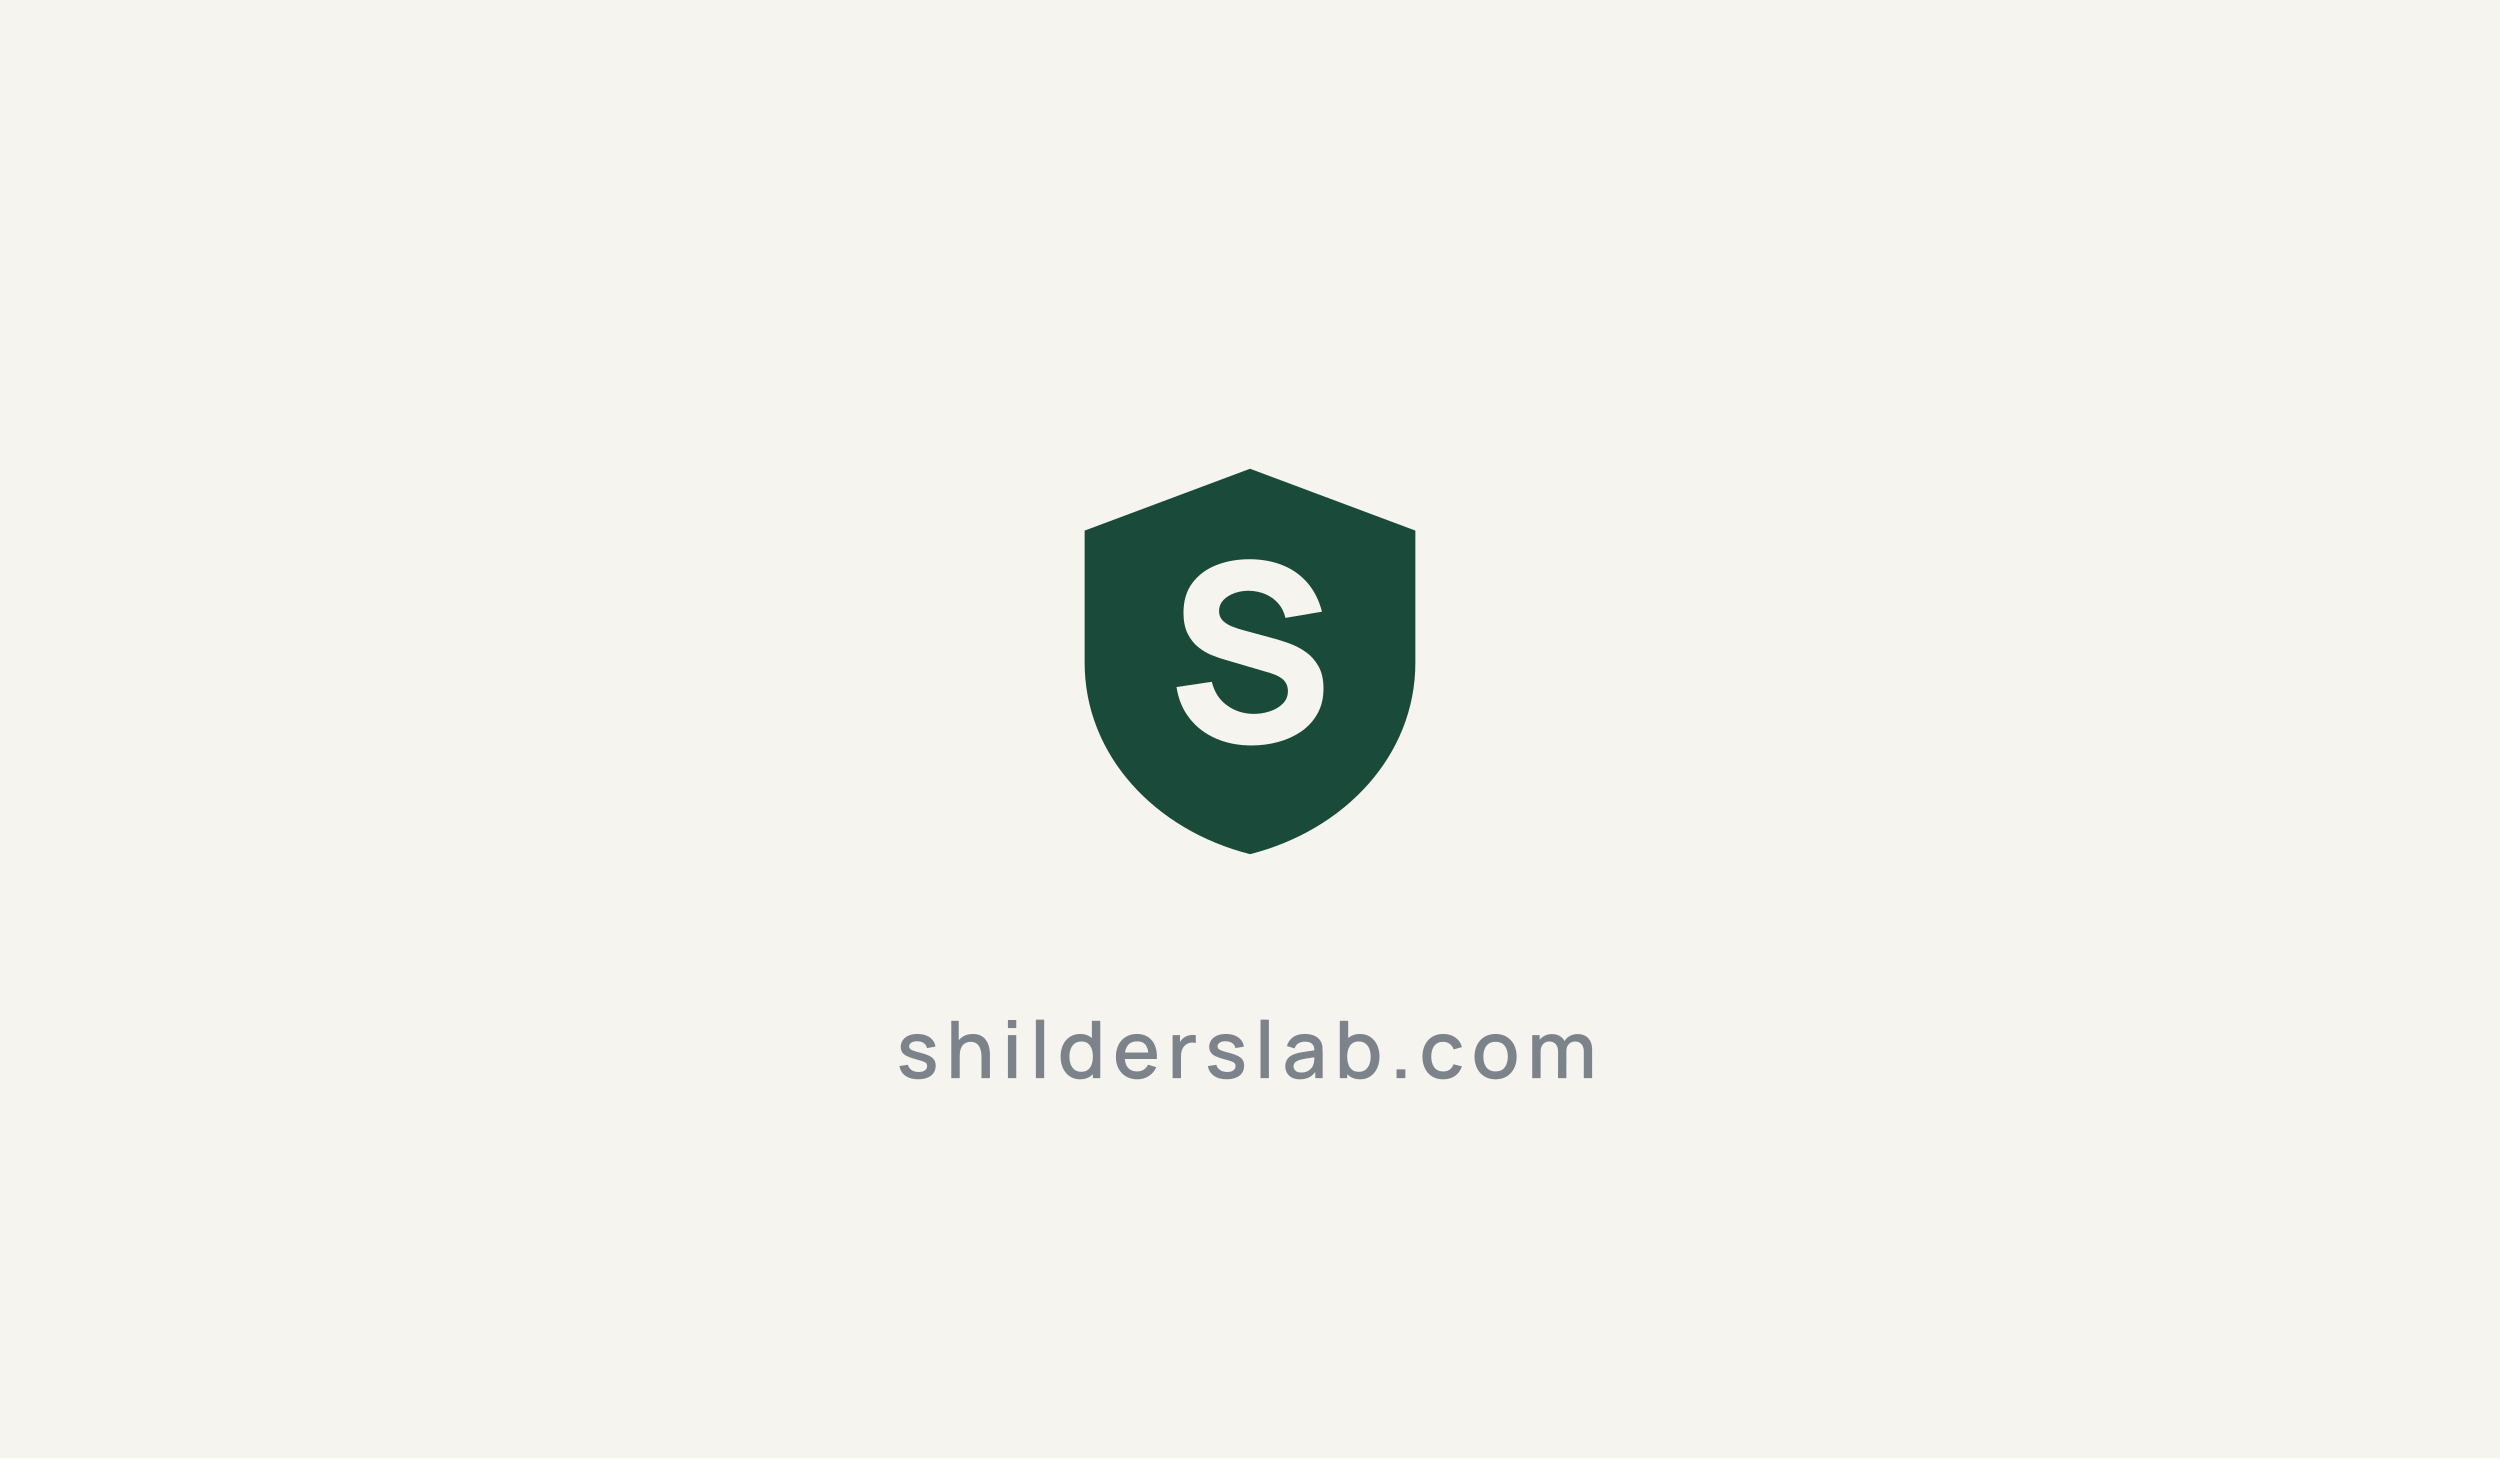
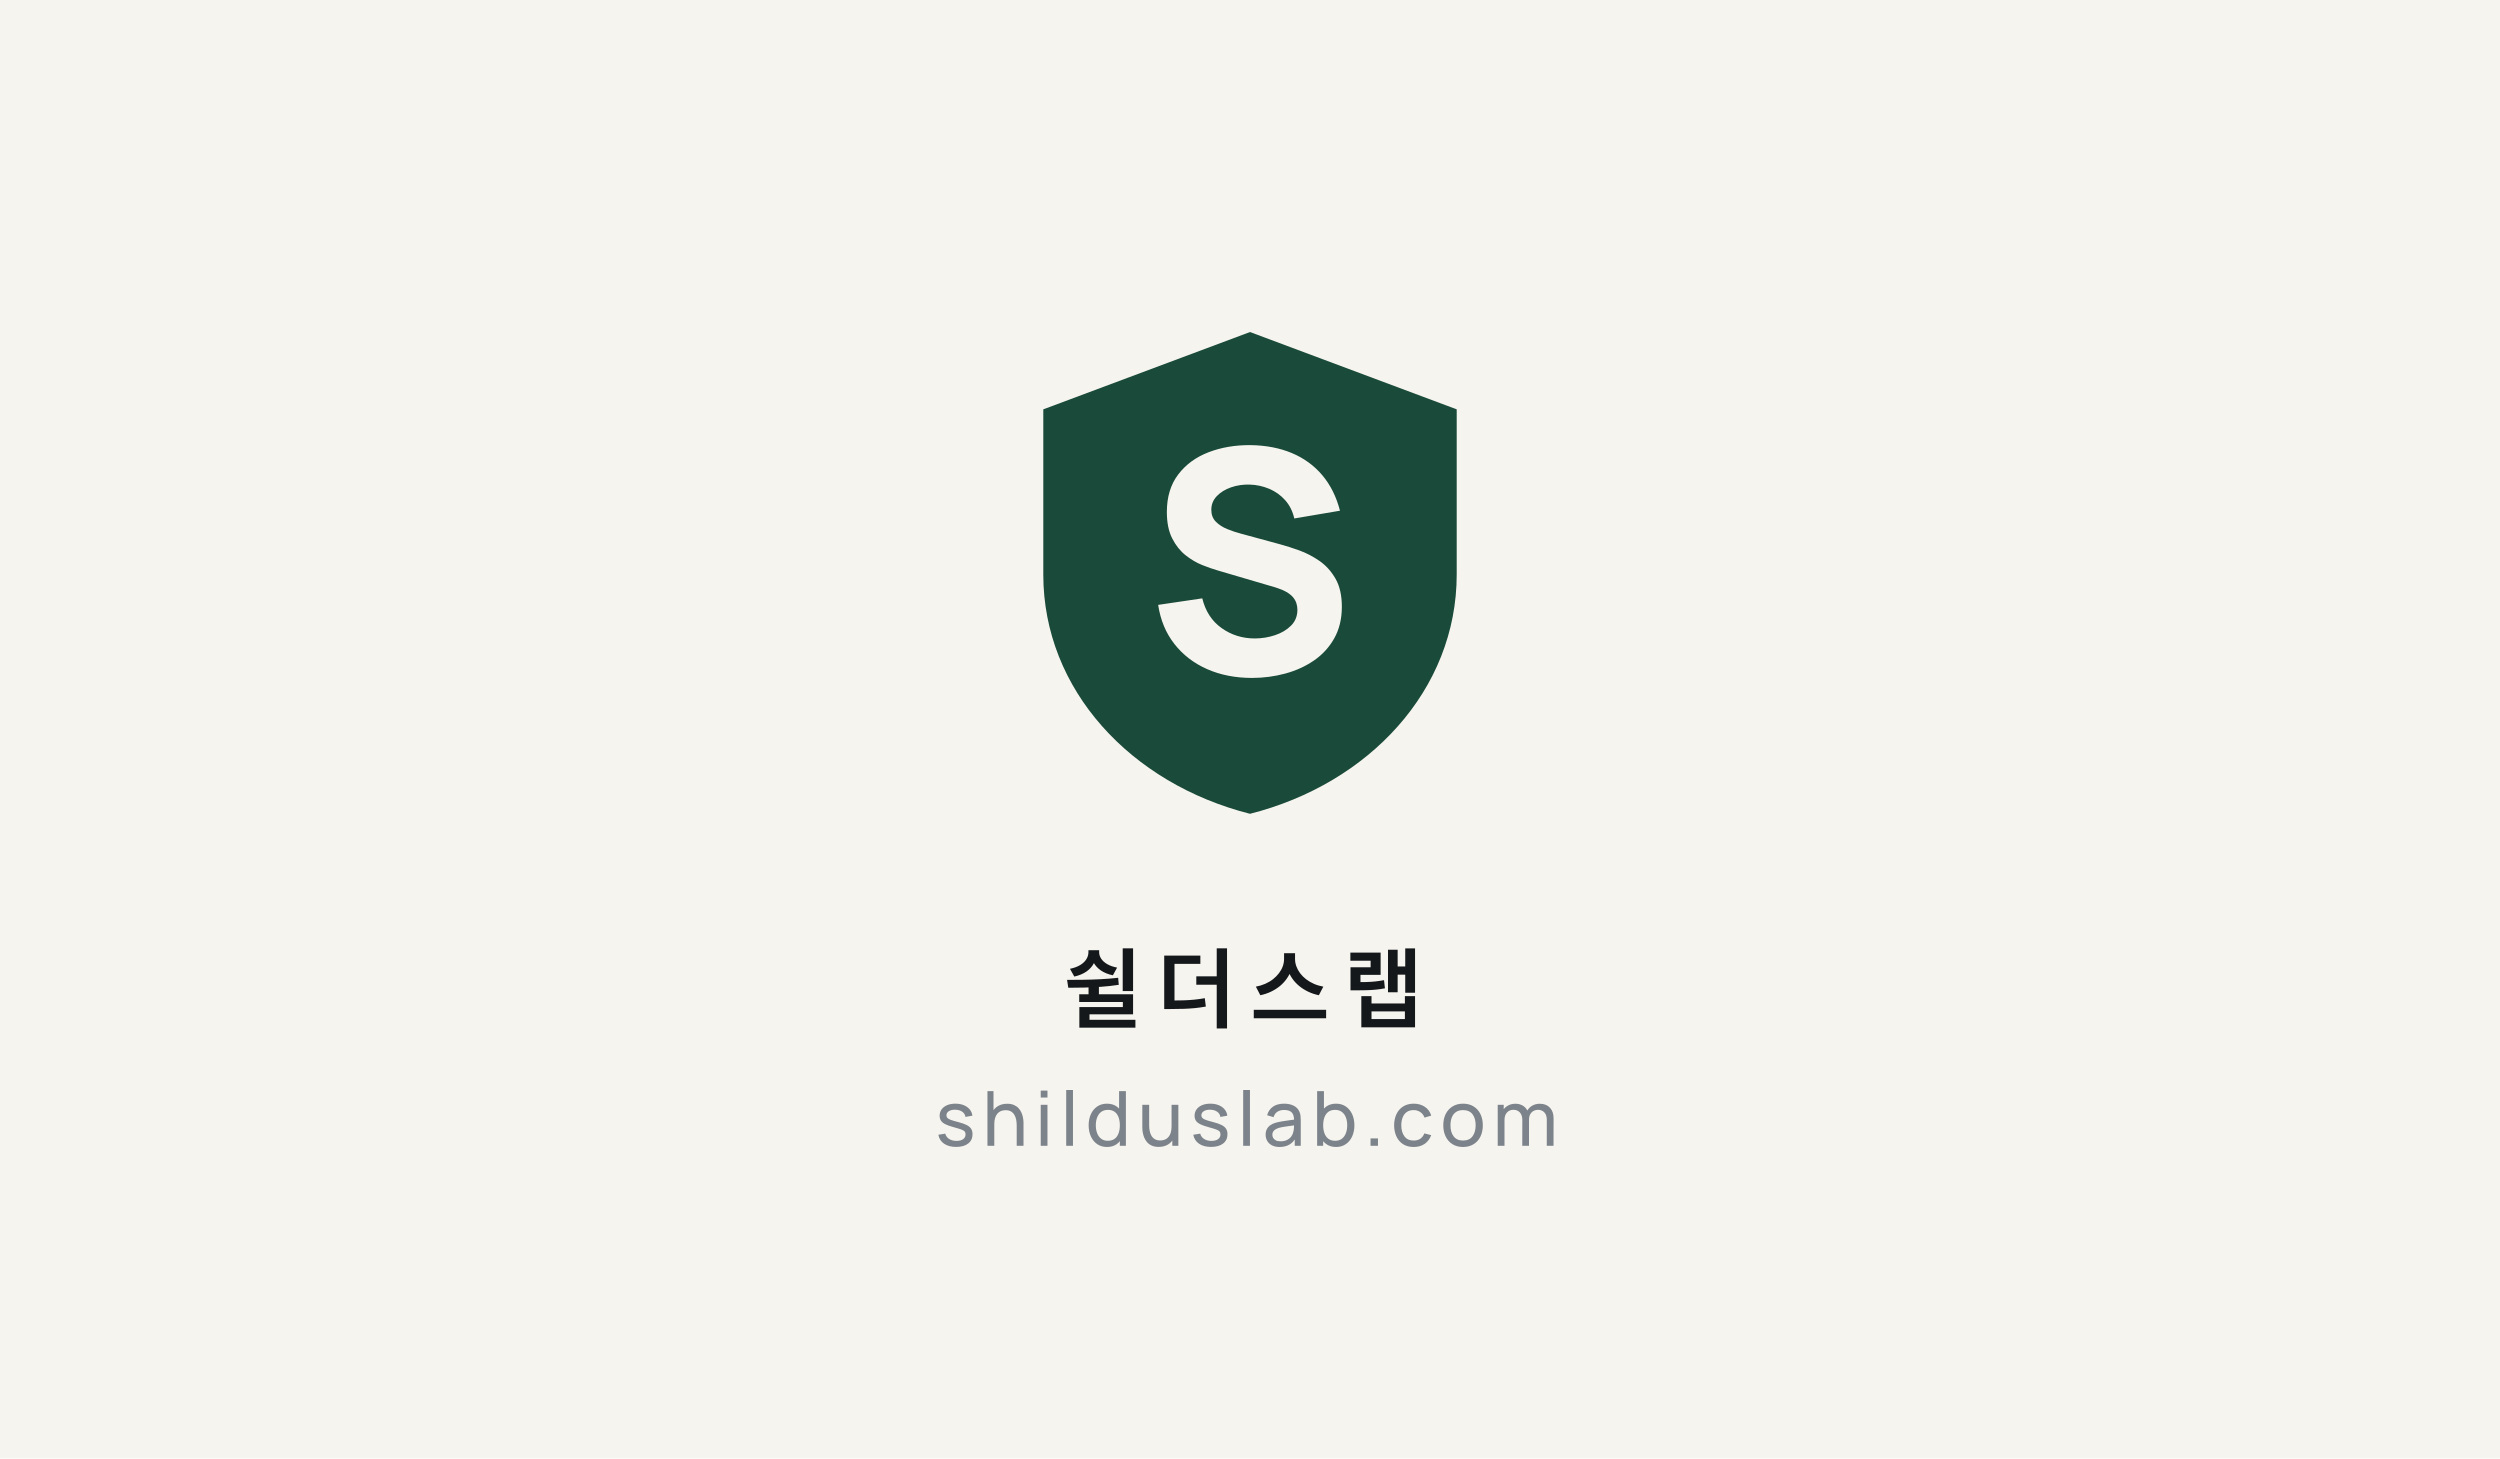
<svg xmlns="http://www.w3.org/2000/svg" width="96.0mm" height="56.0mm" viewBox="0 0 96.0 56.0">
  <rect width="96.0" height="56.0" fill="#F6F4EF" />
-   <g transform="translate(40.000 17.400) scale(0.25)">
+   <g transform="translate(38.000 12.000) scale(0.3125)">
    <path d="M32 2.4 L57.4 11.9 V32.2 C57.4 46.4 46.6 57.9 32 61.6 C17.4 57.9 6.6 46.4 6.6 32.2 V11.9 Z M32.248 44.904Q29.193 44.904 26.739 43.825Q24.285 42.746 22.709 40.731Q21.134 38.717 20.714 35.928L26.137 35.126Q26.710 37.494 28.505 38.774Q30.300 40.053 32.592 40.053Q33.872 40.053 35.075 39.652Q36.278 39.251 37.051 38.468Q37.825 37.685 37.825 36.539Q37.825 36.119 37.701 35.728Q37.576 35.336 37.290 34.993Q37.003 34.649 36.478 34.343Q35.953 34.038 35.151 33.789L28.009 31.689Q27.207 31.460 26.147 31.039Q25.087 30.619 24.094 29.836Q23.101 29.053 22.442 27.764Q21.783 26.475 21.783 24.508Q21.783 21.739 23.177 19.906Q24.571 18.072 26.901 17.175Q29.231 16.277 32.057 16.296Q34.903 16.335 37.137 17.270Q39.372 18.206 40.880 19.992Q42.389 21.777 43.057 24.355L37.443 25.310Q37.137 23.973 36.316 23.057Q35.495 22.140 34.359 21.663Q33.222 21.185 31.981 21.147Q30.759 21.109 29.680 21.481Q28.601 21.854 27.923 22.560Q27.245 23.267 27.245 24.241Q27.245 25.138 27.799 25.702Q28.352 26.265 29.193 26.609Q30.033 26.953 30.911 27.182L35.686 28.480Q36.755 28.767 38.054 29.235Q39.352 29.703 40.546 30.533Q41.740 31.364 42.513 32.720Q43.286 34.076 43.286 36.157Q43.286 38.373 42.360 40.025Q41.434 41.677 39.868 42.756Q38.302 43.835 36.326 44.369Q34.349 44.904 32.248 44.904Z" fill="#1A4B3A" fill-rule="evenodd" />
  </g>
-   <path d="M35.259 41.445Q34.958 41.445 34.769 41.312Q34.579 41.178 34.537 40.938L34.864 40.887Q34.895 41.015 35.005 41.089Q35.116 41.164 35.281 41.164Q35.431 41.164 35.516 41.103Q35.601 41.041 35.601 40.935Q35.601 40.872 35.571 40.833Q35.541 40.794 35.447 40.759Q35.352 40.724 35.157 40.672Q34.945 40.616 34.821 40.553Q34.697 40.490 34.643 40.405Q34.590 40.320 34.590 40.199Q34.590 40.049 34.670 39.938Q34.750 39.826 34.894 39.765Q35.038 39.704 35.232 39.704Q35.422 39.704 35.570 39.764Q35.719 39.824 35.810 39.933Q35.902 40.042 35.920 40.189L35.593 40.248Q35.577 40.129 35.482 40.060Q35.387 39.991 35.235 39.985Q35.090 39.979 35.000 40.034Q34.910 40.088 34.910 40.183Q34.910 40.237 34.945 40.275Q34.979 40.313 35.079 40.349Q35.178 40.385 35.371 40.433Q35.579 40.487 35.701 40.552Q35.823 40.616 35.876 40.705Q35.930 40.794 35.930 40.922Q35.930 41.166 35.751 41.306Q35.573 41.445 35.259 41.445Z M37.689 41.400V40.589Q37.689 40.493 37.673 40.391Q37.657 40.289 37.612 40.202Q37.567 40.115 37.485 40.061Q37.404 40.008 37.272 40.008Q37.186 40.008 37.110 40.036Q37.034 40.065 36.976 40.128Q36.919 40.191 36.886 40.292Q36.853 40.394 36.853 40.541L36.654 40.467Q36.654 40.242 36.738 40.071Q36.822 39.899 36.980 39.802Q37.137 39.705 37.360 39.705Q37.531 39.705 37.647 39.761Q37.764 39.816 37.836 39.906Q37.909 39.995 37.947 40.100Q37.985 40.205 37.999 40.306Q38.013 40.407 38.013 40.483V41.400ZM36.529 41.400V39.200H36.815V40.387H36.853V41.400Z M38.704 39.479V39.169H39.024V39.479ZM38.704 41.400V39.750H39.024V41.400Z M39.777 41.400V39.154H40.096V41.400Z M41.473 41.446Q41.243 41.446 41.076 41.331Q40.909 41.216 40.818 41.019Q40.727 40.821 40.727 40.574Q40.727 40.325 40.818 40.128Q40.910 39.932 41.079 39.818Q41.248 39.704 41.479 39.704Q41.713 39.704 41.873 39.818Q42.032 39.932 42.114 40.129Q42.196 40.325 42.196 40.574Q42.196 40.821 42.114 41.018Q42.032 41.216 41.871 41.331Q41.710 41.446 41.473 41.446ZM41.518 41.157Q41.675 41.157 41.774 41.082Q41.873 41.008 41.920 40.876Q41.966 40.745 41.966 40.574Q41.966 40.402 41.919 40.271Q41.873 40.140 41.776 40.067Q41.679 39.993 41.528 39.993Q41.370 39.993 41.267 40.071Q41.165 40.149 41.115 40.280Q41.066 40.412 41.066 40.574Q41.066 40.737 41.115 40.870Q41.165 41.002 41.265 41.079Q41.365 41.157 41.518 41.157ZM41.966 41.400V40.213H41.928V39.200H42.250V41.400Z M43.674 41.446Q43.427 41.446 43.242 41.338Q43.057 41.230 42.953 41.037Q42.850 40.844 42.850 40.589Q42.850 40.319 42.951 40.120Q43.053 39.922 43.235 39.813Q43.416 39.704 43.658 39.704Q43.910 39.704 44.087 39.821Q44.264 39.938 44.352 40.154Q44.440 40.369 44.422 40.665H44.103V40.549Q44.100 40.262 43.993 40.125Q43.887 39.987 43.670 39.987Q43.430 39.987 43.310 40.138Q43.189 40.289 43.189 40.575Q43.189 40.846 43.310 40.995Q43.430 41.144 43.658 41.144Q43.807 41.144 43.917 41.077Q44.026 41.009 44.087 40.882L44.400 40.981Q44.304 41.202 44.109 41.324Q43.913 41.446 43.674 41.446ZM43.085 40.665V40.416H44.263V40.665Z M45.028 41.400V39.750H45.312V40.150L45.273 40.098Q45.303 40.019 45.352 39.953Q45.400 39.886 45.465 39.844Q45.527 39.797 45.605 39.772Q45.683 39.747 45.764 39.742Q45.845 39.736 45.918 39.750V40.049Q45.838 40.028 45.740 40.037Q45.641 40.046 45.559 40.100Q45.481 40.150 45.435 40.222Q45.390 40.294 45.370 40.382Q45.350 40.470 45.350 40.567V41.400Z M47.104 41.445Q46.803 41.445 46.613 41.312Q46.424 41.178 46.381 40.938L46.708 40.887Q46.739 41.015 46.850 41.089Q46.960 41.164 47.125 41.164Q47.275 41.164 47.360 41.103Q47.445 41.041 47.445 40.935Q47.445 40.872 47.415 40.833Q47.386 40.794 47.291 40.759Q47.196 40.724 47.002 40.672Q46.789 40.616 46.665 40.553Q46.541 40.490 46.488 40.405Q46.434 40.320 46.434 40.199Q46.434 40.049 46.514 39.938Q46.594 39.826 46.738 39.765Q46.883 39.704 47.076 39.704Q47.266 39.704 47.415 39.764Q47.563 39.824 47.654 39.933Q47.746 40.042 47.765 40.189L47.438 40.248Q47.421 40.129 47.326 40.060Q47.231 39.991 47.079 39.985Q46.934 39.979 46.844 40.034Q46.754 40.088 46.754 40.183Q46.754 40.237 46.789 40.275Q46.824 40.313 46.923 40.349Q47.022 40.385 47.216 40.433Q47.423 40.487 47.545 40.552Q47.667 40.616 47.721 40.705Q47.774 40.794 47.774 40.922Q47.774 41.166 47.596 41.306Q47.417 41.445 47.104 41.445Z M48.405 41.400V39.154H48.725V41.400Z M49.913 41.446Q49.730 41.446 49.606 41.378Q49.482 41.310 49.419 41.198Q49.355 41.085 49.355 40.951Q49.355 40.826 49.400 40.731Q49.445 40.636 49.531 40.569Q49.618 40.503 49.746 40.462Q49.855 40.430 49.994 40.405Q50.133 40.380 50.286 40.360Q50.440 40.339 50.591 40.316L50.476 40.381Q50.478 40.186 50.394 40.093Q50.309 40.000 50.103 40.000Q49.973 40.000 49.864 40.060Q49.756 40.120 49.713 40.259L49.416 40.168Q49.476 39.955 49.648 39.829Q49.819 39.704 50.105 39.704Q50.327 39.704 50.491 39.780Q50.655 39.856 50.731 40.019Q50.771 40.100 50.780 40.191Q50.790 40.281 50.790 40.384V41.400H50.507V41.023L50.562 41.071Q50.460 41.260 50.302 41.353Q50.143 41.446 49.913 41.446ZM49.970 41.185Q50.106 41.185 50.204 41.137Q50.302 41.088 50.361 41.013Q50.420 40.938 50.439 40.858Q50.465 40.785 50.468 40.693Q50.472 40.600 50.472 40.546L50.576 40.584Q50.425 40.607 50.301 40.625Q50.177 40.643 50.078 40.661Q49.978 40.679 49.899 40.703Q49.834 40.726 49.782 40.758Q49.731 40.790 49.701 40.836Q49.671 40.883 49.671 40.948Q49.671 41.012 49.703 41.066Q49.735 41.120 49.801 41.152Q49.867 41.185 49.970 41.185Z M52.226 41.446Q51.990 41.446 51.829 41.331Q51.668 41.216 51.585 41.018Q51.503 40.821 51.503 40.574Q51.503 40.325 51.585 40.129Q51.667 39.932 51.827 39.818Q51.986 39.704 52.220 39.704Q52.452 39.704 52.621 39.818Q52.790 39.932 52.881 40.128Q52.973 40.325 52.973 40.574Q52.973 40.821 52.882 41.019Q52.791 41.216 52.623 41.331Q52.456 41.446 52.226 41.446ZM51.449 41.400V39.200H51.771V40.213H51.733V41.400ZM52.182 41.157Q52.335 41.157 52.435 41.079Q52.535 41.002 52.584 40.870Q52.634 40.737 52.634 40.574Q52.634 40.412 52.584 40.280Q52.534 40.149 52.432 40.071Q52.330 39.993 52.171 39.993Q52.021 39.993 51.924 40.067Q51.827 40.140 51.780 40.271Q51.733 40.402 51.733 40.574Q51.733 40.745 51.780 40.876Q51.826 41.008 51.925 41.082Q52.024 41.157 52.182 41.157Z M53.628 41.400V41.062H53.966V41.400Z M55.418 41.446Q55.165 41.446 54.987 41.333Q54.810 41.220 54.716 41.023Q54.622 40.826 54.621 40.575Q54.622 40.320 54.719 40.123Q54.815 39.927 54.994 39.815Q55.173 39.704 55.422 39.704Q55.693 39.704 55.885 39.839Q56.077 39.974 56.138 40.207L55.821 40.298Q55.773 40.159 55.665 40.083Q55.557 40.006 55.418 40.006Q55.261 40.006 55.160 40.079Q55.059 40.153 55.010 40.281Q54.961 40.410 54.960 40.575Q54.961 40.831 55.077 40.987Q55.192 41.144 55.418 41.144Q55.573 41.144 55.668 41.074Q55.764 41.003 55.813 40.869L56.138 40.947Q56.057 41.188 55.871 41.317Q55.685 41.446 55.418 41.446Z M57.430 41.446Q57.182 41.446 57.001 41.334Q56.819 41.223 56.721 41.026Q56.622 40.830 56.622 40.574Q56.622 40.315 56.723 40.119Q56.824 39.923 57.005 39.814Q57.187 39.704 57.430 39.704Q57.678 39.704 57.859 39.815Q58.041 39.927 58.140 40.123Q58.239 40.319 58.239 40.574Q58.239 40.832 58.139 41.028Q58.040 41.225 57.858 41.335Q57.676 41.446 57.430 41.446ZM57.430 41.144Q57.667 41.144 57.783 40.985Q57.900 40.826 57.900 40.574Q57.900 40.315 57.782 40.160Q57.664 40.006 57.430 40.006Q57.269 40.006 57.165 40.078Q57.062 40.150 57.011 40.278Q56.961 40.406 56.961 40.574Q56.961 40.834 57.080 40.989Q57.199 41.144 57.430 41.144Z M60.817 41.400 60.818 40.371Q60.818 40.194 60.726 40.094Q60.635 39.993 60.485 39.993Q60.394 39.993 60.318 40.035Q60.242 40.077 60.195 40.160Q60.149 40.244 60.149 40.368L59.995 40.291Q59.992 40.117 60.070 39.986Q60.147 39.854 60.280 39.781Q60.412 39.708 60.577 39.708Q60.844 39.708 60.991 39.869Q61.138 40.029 61.138 40.295L61.137 41.400ZM58.838 41.400V39.750H59.122V40.227H59.160V41.400ZM59.829 41.400 59.830 40.378Q59.830 40.198 59.739 40.096Q59.648 39.993 59.495 39.993Q59.344 39.993 59.252 40.097Q59.160 40.200 59.160 40.368L59.006 40.270Q59.006 40.110 59.084 39.982Q59.162 39.855 59.295 39.782Q59.428 39.708 59.596 39.708Q59.771 39.708 59.895 39.783Q60.019 39.857 60.084 39.990Q60.149 40.123 60.149 40.298L60.148 41.400Z" fill="#7C838A" />
+   <path d="M41.800 37.749H42.198V38.287H41.800ZM41.022 37.930 40.976 37.628Q41.264 37.628 41.595 37.623Q41.926 37.619 42.271 37.601Q42.616 37.583 42.937 37.547L42.961 37.817Q42.630 37.868 42.290 37.892Q41.950 37.916 41.626 37.923Q41.302 37.930 41.022 37.930ZM41.796 36.488H42.108V36.564Q42.108 36.787 42.011 36.977Q41.915 37.168 41.725 37.303Q41.534 37.438 41.253 37.500L41.087 37.202Q41.323 37.153 41.480 37.057Q41.637 36.962 41.716 36.834Q41.796 36.705 41.796 36.564ZM41.895 36.488H42.207V36.564Q42.207 36.696 42.286 36.815Q42.365 36.934 42.518 37.023Q42.671 37.112 42.897 37.156L42.735 37.452Q42.464 37.395 42.276 37.267Q42.088 37.138 41.992 36.958Q41.895 36.778 41.895 36.564ZM43.112 36.416H43.510V38.058H43.112ZM41.442 38.180H43.510V38.950H41.837V39.227H41.447V38.672H43.117V38.477H41.442ZM41.447 39.161H43.600V39.462H41.447Z M44.706 38.420H44.949Q45.226 38.420 45.446 38.413Q45.666 38.406 45.864 38.386Q46.061 38.367 46.264 38.330L46.304 38.652Q46.093 38.691 45.889 38.711Q45.686 38.731 45.460 38.739Q45.234 38.747 44.949 38.747H44.706ZM44.706 36.694H46.094V37.012H45.101V38.543H44.706ZM46.722 36.417H47.118V39.493H46.722ZM45.938 37.490H46.891V37.814H45.938Z M49.308 36.604H49.653V36.829Q49.653 37.029 49.594 37.214Q49.536 37.399 49.425 37.561Q49.315 37.724 49.160 37.855Q49.004 37.985 48.811 38.078Q48.618 38.171 48.396 38.217L48.225 37.887Q48.419 37.851 48.586 37.778Q48.754 37.704 48.887 37.599Q49.020 37.493 49.114 37.368Q49.209 37.243 49.259 37.105Q49.308 36.966 49.308 36.829ZM49.387 36.604H49.730V36.829Q49.730 36.969 49.780 37.107Q49.830 37.246 49.924 37.372Q50.018 37.497 50.152 37.601Q50.285 37.704 50.452 37.778Q50.620 37.852 50.816 37.887L50.644 38.217Q50.421 38.171 50.229 38.078Q50.036 37.985 49.881 37.856Q49.726 37.726 49.615 37.564Q49.504 37.401 49.445 37.216Q49.387 37.030 49.387 36.829ZM48.145 38.776H50.923V39.101H48.145Z M53.961 36.418H54.338V38.121H53.961ZM53.576 37.111H54.087V37.428H53.576ZM53.299 36.470H53.670V38.102H53.299ZM52.275 38.252H52.666V38.532H53.948V38.252H54.338V39.450H52.275ZM52.666 38.838V39.131H53.948V38.838ZM51.859 37.715H52.067Q52.286 37.715 52.466 37.710Q52.645 37.705 52.810 37.688Q52.975 37.670 53.147 37.638L53.181 37.952Q53.003 37.986 52.833 38.002Q52.663 38.019 52.478 38.024Q52.292 38.030 52.067 38.030H51.859ZM51.854 36.581H53.016V37.434H52.242V37.987H51.859V37.143H52.632V36.891H51.854Z" fill="#15181B" />
+   <path d="M36.715 44.042Q36.433 44.042 36.253 43.919Q36.073 43.796 36.033 43.574L36.298 43.532Q36.330 43.660 36.445 43.735Q36.561 43.810 36.731 43.810Q36.892 43.810 36.985 43.744Q37.077 43.677 37.077 43.561Q37.077 43.495 37.046 43.453Q37.016 43.412 36.920 43.375Q36.825 43.339 36.632 43.287Q36.423 43.231 36.304 43.172Q36.184 43.113 36.133 43.034Q36.082 42.955 36.082 42.842Q36.082 42.704 36.158 42.600Q36.234 42.496 36.370 42.438Q36.506 42.381 36.687 42.381Q36.867 42.381 37.008 42.438Q37.149 42.496 37.236 42.600Q37.323 42.704 37.339 42.842L37.074 42.890Q37.055 42.764 36.952 42.691Q36.849 42.617 36.687 42.613Q36.534 42.608 36.439 42.668Q36.343 42.728 36.343 42.829Q36.343 42.887 36.379 42.927Q36.414 42.968 36.511 43.004Q36.609 43.040 36.794 43.087Q37.002 43.140 37.122 43.202Q37.242 43.264 37.294 43.348Q37.345 43.432 37.345 43.554Q37.345 43.782 37.177 43.912Q37.010 44.042 36.715 44.042Z M39.041 44.000V43.211Q39.041 43.099 39.021 42.996Q39.001 42.892 38.952 42.810Q38.903 42.727 38.821 42.679Q38.738 42.631 38.614 42.631Q38.516 42.631 38.436 42.664Q38.356 42.697 38.299 42.764Q38.242 42.830 38.211 42.932Q38.181 43.033 38.181 43.170L38.010 43.118Q38.010 42.889 38.092 42.725Q38.175 42.561 38.324 42.472Q38.474 42.384 38.676 42.384Q38.829 42.384 38.937 42.432Q39.045 42.480 39.117 42.560Q39.188 42.640 39.229 42.738Q39.270 42.836 39.287 42.938Q39.303 43.040 39.303 43.129V44.000ZM37.918 44.000V41.900H38.151V43.059H38.181V44.000Z M39.964 42.146V41.878H40.223V42.146ZM39.964 44.000V42.425H40.223V44.000Z M40.942 44.000V41.856H41.202V44.000Z M42.509 44.044Q42.289 44.044 42.131 43.934Q41.973 43.824 41.889 43.636Q41.804 43.447 41.804 43.211Q41.804 42.975 41.889 42.787Q41.973 42.599 42.131 42.490Q42.289 42.381 42.508 42.381Q42.730 42.381 42.882 42.490Q43.034 42.598 43.112 42.786Q43.190 42.973 43.190 43.211Q43.190 43.447 43.112 43.635Q43.034 43.824 42.883 43.934Q42.731 44.044 42.509 44.044ZM42.541 43.806Q42.700 43.806 42.803 43.729Q42.905 43.653 42.953 43.518Q43.002 43.384 43.002 43.211Q43.002 43.037 42.953 42.903Q42.904 42.769 42.803 42.694Q42.703 42.619 42.549 42.619Q42.388 42.619 42.284 42.698Q42.180 42.776 42.130 42.911Q42.079 43.045 42.079 43.211Q42.079 43.379 42.130 43.514Q42.181 43.649 42.284 43.727Q42.386 43.806 42.541 43.806ZM43.002 44.000V42.841H42.973V41.900H43.234V44.000Z M44.492 44.041Q44.340 44.041 44.232 43.993Q44.123 43.945 44.052 43.865Q43.981 43.785 43.940 43.687Q43.899 43.589 43.882 43.487Q43.865 43.385 43.865 43.296V42.425H44.128V43.214Q44.128 43.325 44.148 43.429Q44.168 43.533 44.217 43.615Q44.266 43.698 44.348 43.746Q44.430 43.794 44.555 43.794Q44.653 43.794 44.733 43.761Q44.813 43.728 44.869 43.661Q44.926 43.595 44.957 43.493Q44.988 43.391 44.988 43.255L45.159 43.307Q45.159 43.536 45.077 43.700Q44.994 43.864 44.845 43.953Q44.695 44.041 44.492 44.041ZM45.017 44.000V43.579H44.988V42.425H45.249V44.000Z M46.505 44.042Q46.222 44.042 46.043 43.919Q45.863 43.796 45.822 43.574L46.088 43.532Q46.120 43.660 46.235 43.735Q46.350 43.810 46.521 43.810Q46.682 43.810 46.774 43.744Q46.866 43.677 46.866 43.561Q46.866 43.495 46.836 43.453Q46.805 43.412 46.710 43.375Q46.614 43.339 46.422 43.287Q46.213 43.231 46.093 43.172Q45.973 43.113 45.922 43.034Q45.872 42.955 45.872 42.842Q45.872 42.704 45.948 42.600Q46.023 42.496 46.159 42.438Q46.295 42.381 46.477 42.381Q46.656 42.381 46.797 42.438Q46.939 42.496 47.025 42.600Q47.112 42.704 47.129 42.842L46.863 42.890Q46.844 42.764 46.741 42.691Q46.638 42.617 46.477 42.613Q46.324 42.608 46.228 42.668Q46.133 42.728 46.133 42.829Q46.133 42.887 46.168 42.927Q46.204 42.968 46.301 43.004Q46.398 43.040 46.583 43.087Q46.791 43.140 46.912 43.202Q47.032 43.264 47.083 43.348Q47.135 43.432 47.135 43.554Q47.135 43.782 46.967 43.912Q46.799 44.042 46.505 44.042Z M47.738 44.000V41.856H47.998V44.000Z M49.135 44.044Q48.958 44.044 48.839 43.979Q48.720 43.915 48.660 43.808Q48.600 43.701 48.600 43.574Q48.600 43.450 48.647 43.359Q48.694 43.269 48.780 43.208Q48.867 43.147 48.986 43.112Q49.098 43.082 49.237 43.059Q49.376 43.036 49.519 43.017Q49.662 42.999 49.787 42.981L49.693 43.035Q49.697 42.825 49.609 42.724Q49.521 42.623 49.306 42.623Q49.163 42.623 49.055 42.689Q48.948 42.754 48.905 42.899L48.658 42.825Q48.714 42.617 48.878 42.499Q49.042 42.381 49.308 42.381Q49.522 42.381 49.676 42.458Q49.830 42.534 49.898 42.689Q49.931 42.762 49.940 42.847Q49.949 42.932 49.949 43.026V44.000H49.718V43.622L49.772 43.657Q49.683 43.849 49.523 43.946Q49.363 44.044 49.135 44.044ZM49.174 43.826Q49.314 43.826 49.417 43.777Q49.520 43.727 49.583 43.644Q49.645 43.561 49.664 43.463Q49.685 43.390 49.688 43.301Q49.691 43.212 49.691 43.163L49.781 43.202Q49.654 43.221 49.531 43.237Q49.408 43.253 49.299 43.270Q49.190 43.288 49.103 43.313Q49.038 43.334 48.982 43.366Q48.926 43.398 48.892 43.449Q48.858 43.499 48.858 43.573Q48.858 43.638 48.890 43.696Q48.923 43.754 48.992 43.790Q49.062 43.826 49.174 43.826Z M51.303 44.044Q51.082 44.044 50.930 43.934Q50.778 43.824 50.700 43.635Q50.622 43.447 50.622 43.211Q50.622 42.973 50.700 42.786Q50.778 42.598 50.930 42.490Q51.082 42.381 51.305 42.381Q51.523 42.381 51.681 42.490Q51.839 42.599 51.924 42.787Q52.009 42.975 52.009 43.211Q52.009 43.447 51.924 43.636Q51.839 43.824 51.681 43.934Q51.523 44.044 51.303 44.044ZM50.578 44.000V41.900H50.839V42.841H50.810V44.000ZM51.271 43.806Q51.426 43.806 51.529 43.727Q51.631 43.649 51.682 43.514Q51.733 43.379 51.733 43.211Q51.733 43.045 51.683 42.911Q51.632 42.776 51.528 42.698Q51.424 42.619 51.264 42.619Q51.110 42.619 51.009 42.694Q50.909 42.769 50.859 42.903Q50.810 43.037 50.810 43.211Q50.810 43.384 50.859 43.518Q50.908 43.653 51.010 43.729Q51.112 43.806 51.271 43.806Z M52.629 44.000V43.714H52.914V44.000Z M54.285 44.044Q54.045 44.044 53.878 43.937Q53.711 43.829 53.624 43.642Q53.536 43.454 53.534 43.212Q53.536 42.967 53.626 42.779Q53.715 42.592 53.883 42.487Q54.051 42.381 54.288 42.381Q54.536 42.381 54.717 42.504Q54.897 42.626 54.959 42.839L54.702 42.916Q54.652 42.779 54.540 42.704Q54.429 42.628 54.285 42.628Q54.123 42.628 54.018 42.703Q53.913 42.778 53.862 42.910Q53.811 43.042 53.809 43.212Q53.812 43.476 53.931 43.637Q54.050 43.797 54.285 43.797Q54.439 43.797 54.541 43.727Q54.643 43.656 54.696 43.522L54.959 43.590Q54.876 43.810 54.703 43.927Q54.529 44.044 54.285 44.044Z M56.180 44.044Q55.945 44.044 55.775 43.937Q55.605 43.831 55.514 43.643Q55.422 43.455 55.422 43.211Q55.422 42.964 55.515 42.777Q55.609 42.590 55.779 42.486Q55.949 42.381 56.180 42.381Q56.417 42.381 56.587 42.487Q56.757 42.593 56.849 42.780Q56.940 42.968 56.940 43.211Q56.940 43.458 56.848 43.646Q56.756 43.833 56.585 43.938Q56.414 44.044 56.180 44.044ZM56.180 43.797Q56.425 43.797 56.545 43.634Q56.665 43.471 56.665 43.211Q56.665 42.945 56.544 42.786Q56.423 42.628 56.180 42.628Q56.016 42.628 55.909 42.702Q55.802 42.776 55.750 42.908Q55.698 43.039 55.698 43.211Q55.698 43.477 55.820 43.637Q55.943 43.797 56.180 43.797Z M59.396 44.000 59.397 42.992Q59.397 42.816 59.303 42.716Q59.208 42.616 59.059 42.616Q58.971 42.616 58.892 42.657Q58.814 42.697 58.764 42.782Q58.715 42.867 58.715 43.000L58.578 42.944Q58.574 42.776 58.646 42.650Q58.718 42.524 58.844 42.454Q58.970 42.384 59.127 42.384Q59.374 42.384 59.515 42.534Q59.657 42.684 59.657 42.935L59.655 44.000ZM57.512 44.000V42.425H57.743V42.846H57.773V44.000ZM58.455 44.000 58.457 43.002Q58.457 42.822 58.363 42.719Q58.270 42.616 58.115 42.616Q57.961 42.616 57.867 42.721Q57.773 42.827 57.773 43.000L57.636 42.918Q57.636 42.765 57.708 42.644Q57.781 42.523 57.907 42.454Q58.032 42.384 58.191 42.384Q58.350 42.384 58.468 42.452Q58.586 42.519 58.650 42.644Q58.715 42.768 58.715 42.940L58.713 44.000Z" fill="#7C838A" />
</svg>
